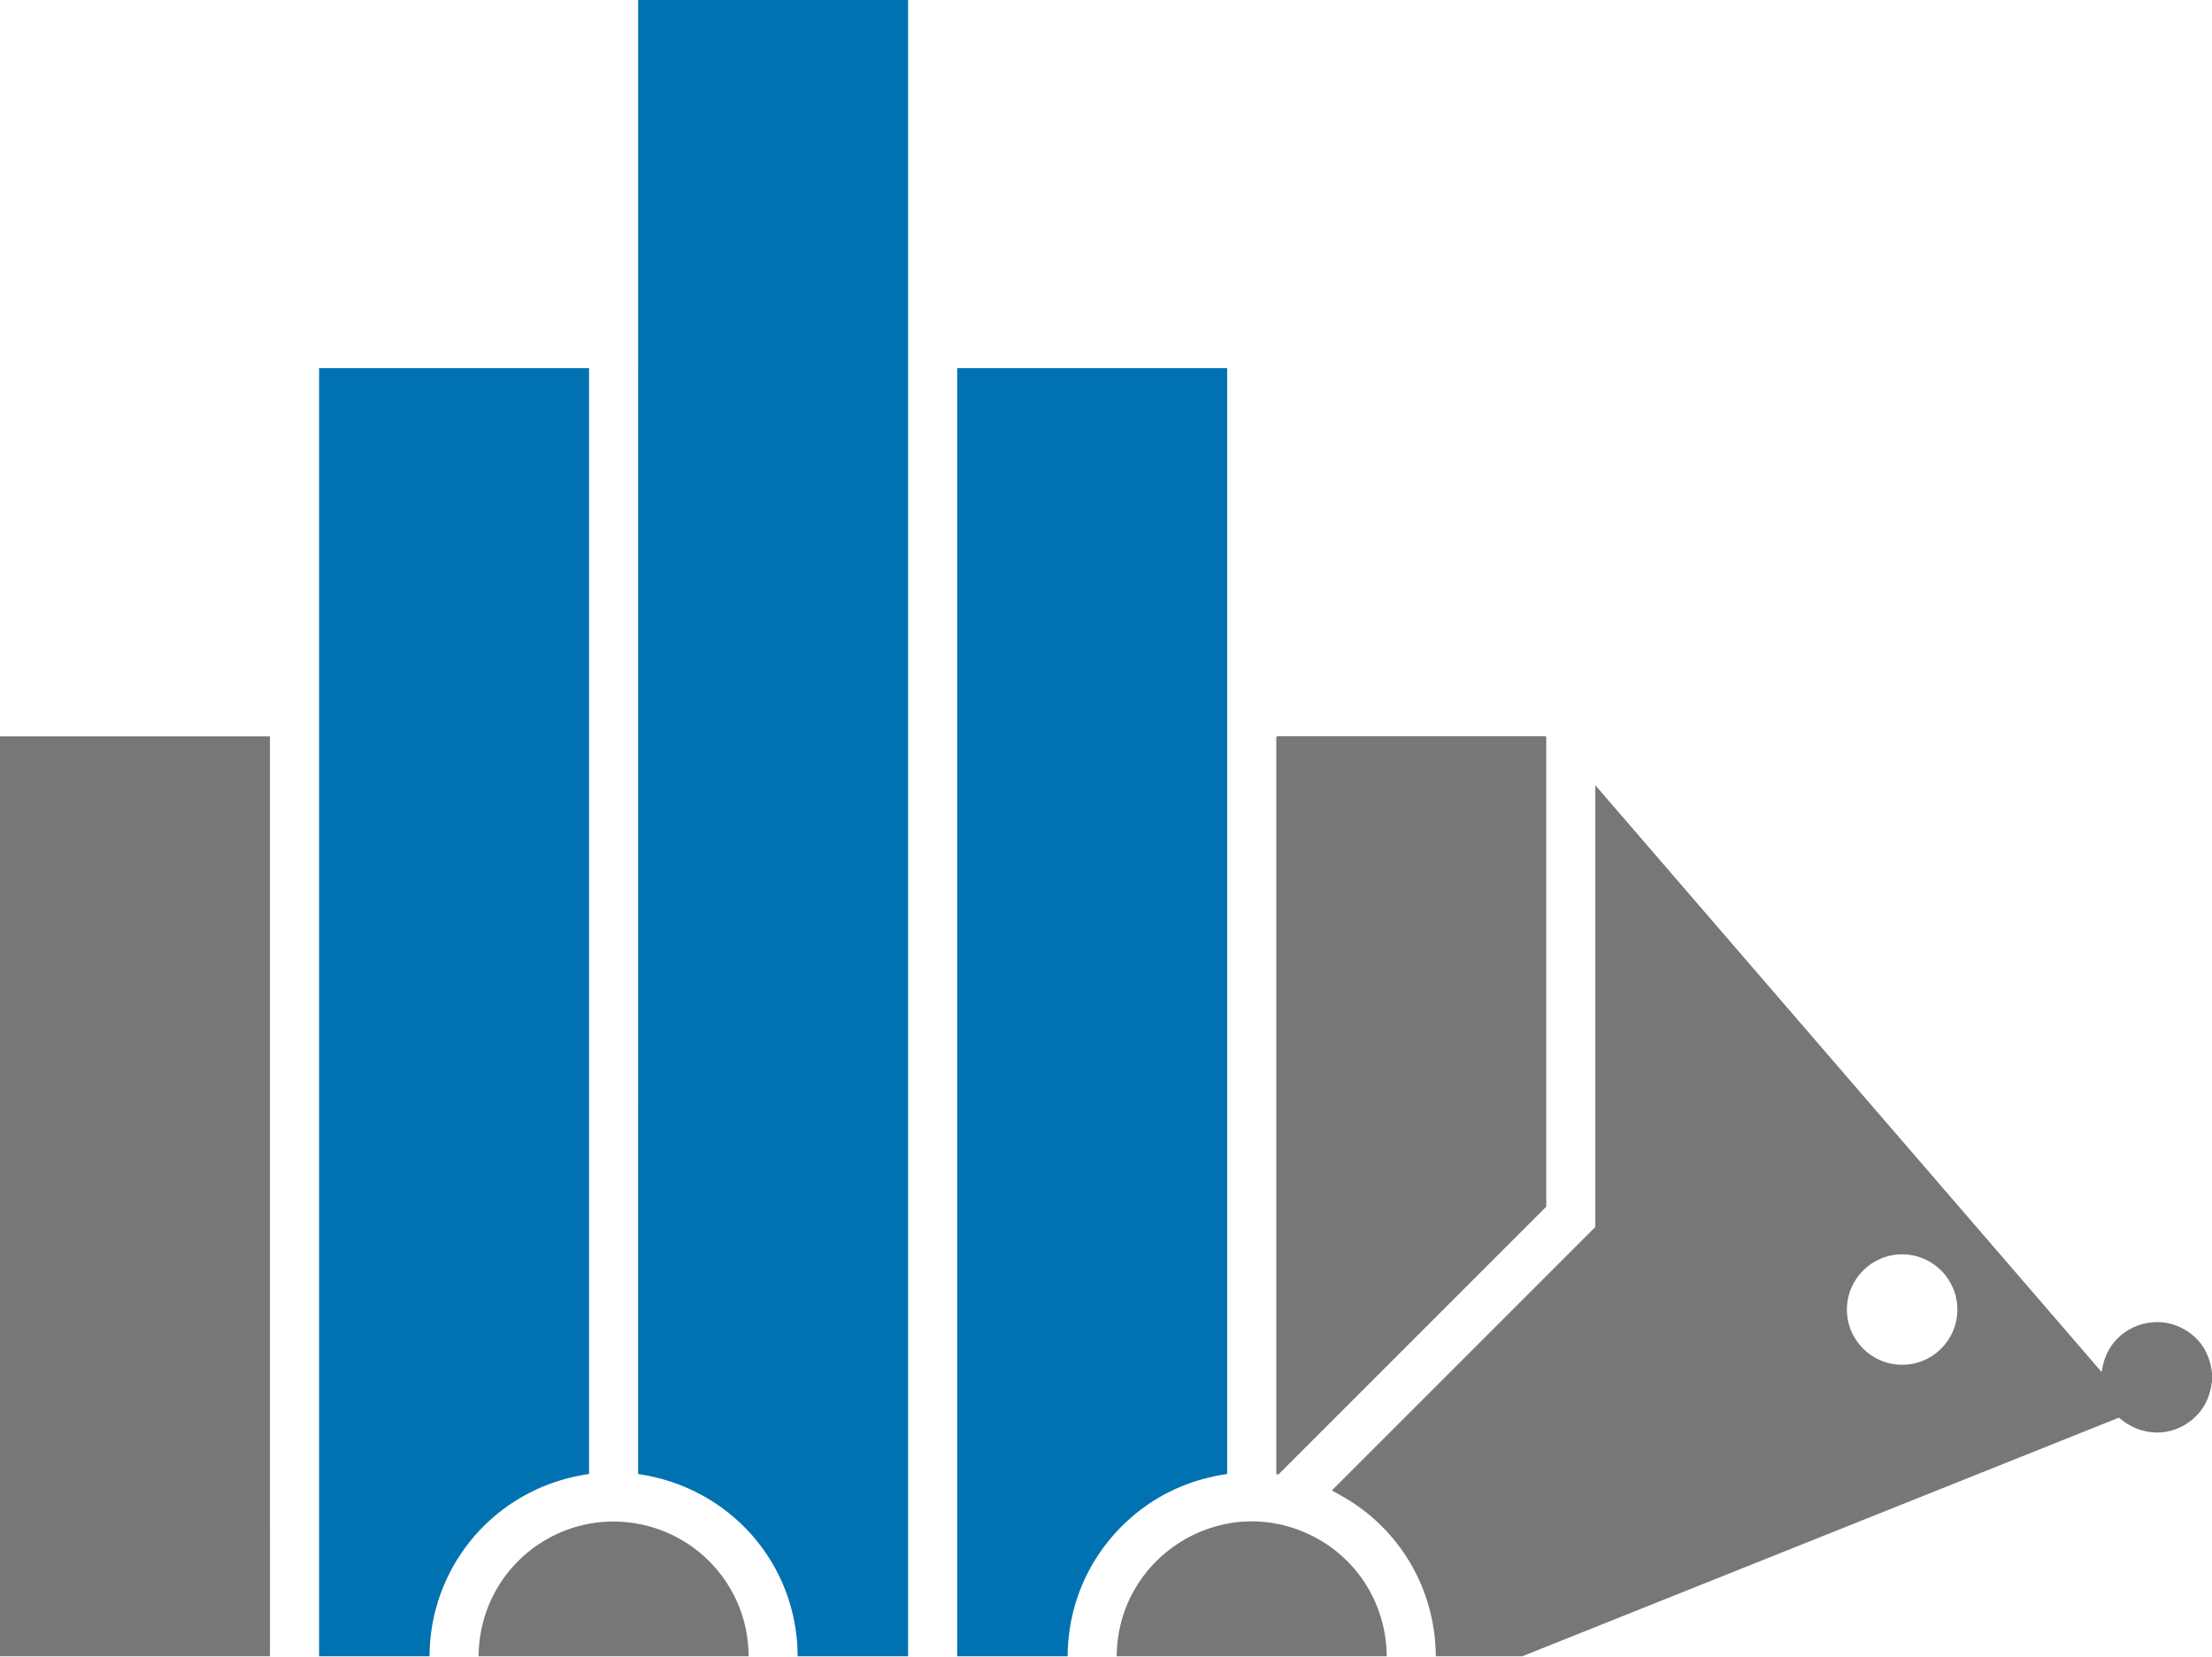
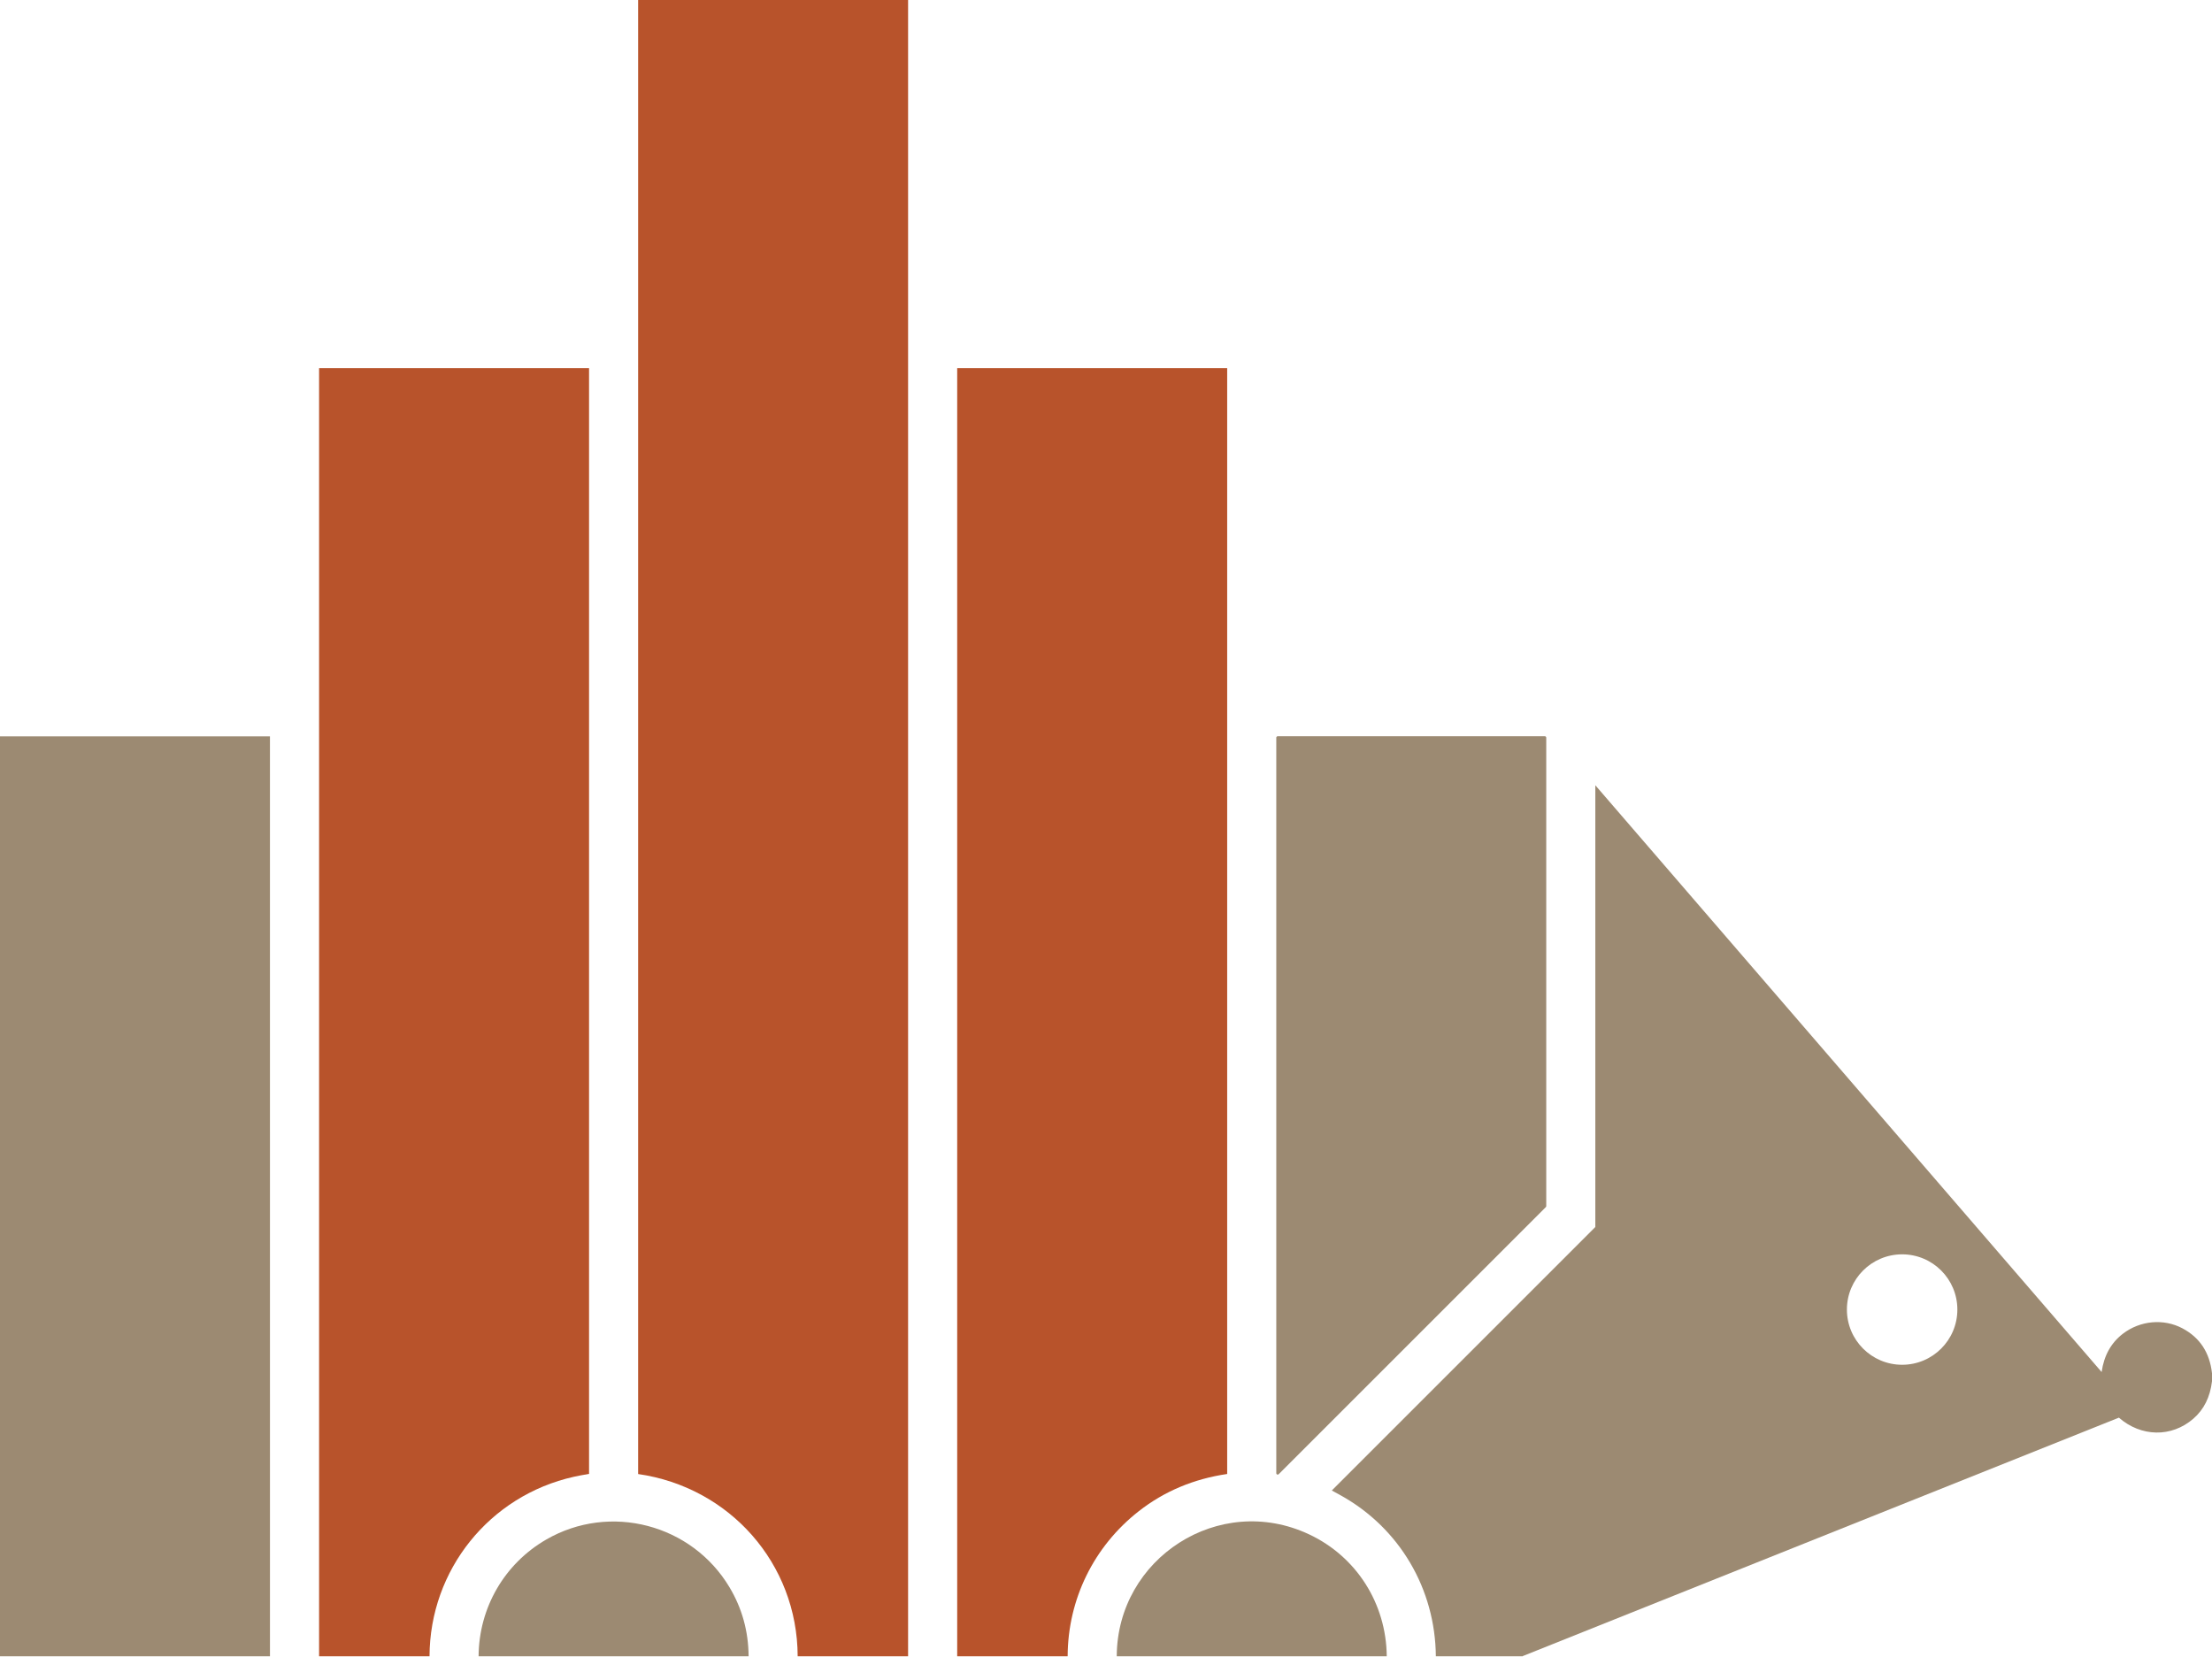
- <svg xmlns="http://www.w3.org/2000/svg" version="1.1" viewBox="0.00 0.00 1800.00 1348.00">
-   <path fill="#0072b2" d="   M 738.95 0.00   L 738.96 1348.00   L 649.10 1348.00   C 648.87 1272.41 593.70 1210.35 519.27 1199.65   L 519.28 0.00   L 738.95 0.00   Z" />
-   <path fill="#0072b2" d="   M 349.52 1348.00   L 259.65 1348.00   L 259.65 299.60   L 479.34 299.60   L 479.34 1199.52   Q 471.85 1200.80 466.90 1201.90   C 398.31 1217.26 349.76 1277.64 349.52 1348.00   Z" />
-   <path fill="#0072b2" d="   M 868.79 1348.00   L 778.91 1348.00   L 778.91 299.61   L 998.61 299.61   L 998.61 1199.61   Q 957.72 1205.61 926.65 1229.92   C 890.13 1258.49 868.95 1301.56 868.79 1348.00   Z" />
-   <path fill="#777777" d="   M 219.69 1348.00   L 0.00 1348.00   L 0.00 599.26   L 219.67 599.29   L 219.69 1348.00   Z" />
-   <path fill="#777777" d="   M 1258.25 600.33   L 1258.25 981.58   A 1.15 1.15 0.0 0 1 1257.91 982.40   L 1040.53 1199.78   A 1.15 1.15 0.0 0 1 1038.57 1198.96   L 1038.57 600.33   A 1.15 1.15 0.0 0 1 1039.72 599.18   L 1257.10 599.18   A 1.15 1.15 0.0 0 1 1258.25 600.33   Z" />
-   <path fill="#777777" d="   M 1800.00 1117.65   L 1800.00 1124.14   Q 1797.74 1143.40 1784.83 1154.60   C 1766.98 1170.09 1742.19 1169.46 1724.25 1153.77   Q 1481.71 1250.73 1239.21 1347.78   A 0.22 0.01 -52.2 0 0 1239.08 1347.93   Q 1239.05 1347.96 1239.02 1348.00   L 1168.41 1348.00   C 1167.96 1293.18 1138.95 1243.82 1091.46 1217.28   Q 1087.61 1215.13 1083.75 1213.05   L 1298.18 998.62   L 1298.19 639.09   L 1710.12 1116.56   A 0.05 0.04 28.8 0 0 1710.20 1116.54   Q 1713.05 1096.60 1727.45 1085.51   C 1741.43 1074.74 1760.66 1072.90 1776.07 1081.15   Q 1797.20 1092.46 1800.00 1117.65   Z   M 1592.79 1065.79   A 44.94 44.94 0.0 0 0 1547.85 1020.85   A 44.94 44.94 0.0 0 0 1502.91 1065.79   A 44.94 44.94 0.0 0 0 1547.85 1110.73   A 44.94 44.94 0.0 0 0 1592.79 1065.79   Z" />
-   <path fill="#777777" d="   M 609.18 1348.00   L 389.45 1348.00   C 389.69 1308.45 410.49 1272.63 444.48 1252.97   C 496.45 1222.92 563.04 1240.55 593.65 1291.85   Q 608.95 1317.49 609.18 1348.00   Z" />
-   <path fill="#777777" d="   M 1128.46 1348.00   L 908.74 1348.00   C 909.05 1268.15 992.06 1214.36 1065.26 1248.74   C 1103.80 1266.84 1128.09 1305.06 1128.46 1348.00   Z" />
+ <svg xmlns="http://www.w3.org/2000/svg" id="Layer_1" version="1.1" viewBox="0 0 1800 1348">
+   <defs>
+     <style>
+       .st0 {
+         fill: #b8532b;
+       }
+ 
+       .st1 {
+         fill: #9c8a72;
+       }
+     </style>
+   </defs>
+   <path class="st0" d="M738.95,0v1348s-89.85,0-89.85,0c-.23-75.59-55.4-137.65-129.83-148.35V0h219.68Z" />
+   <path class="st0" d="M349.52,1348h-89.87V299.6h219.69v899.92c-4.99.85-9.14,1.65-12.44,2.38-68.59,15.36-117.14,75.74-117.38,146.1Z" />
+   <path class="st0" d="M868.79,1348h-89.88V299.61h219.7v900c-27.26,4-51.25,14.1-71.96,30.31-36.52,28.57-57.7,71.64-57.86,118.08Z" />
+   <path class="st1" d="M219.69,1348H0v-748.74l219.67.03.02,748.71Z" />
+   <path class="st1" d="M1258.25,600.33v381.25c0,.31-.12.6-.34.82l-217.38,217.38c-.45.45-1.18.44-1.63,0-.21-.22-.33-.51-.33-.81v-598.63c0-.64.51-1.15,1.15-1.15h217.38c.64,0,1.15.51,1.15,1.15h0Z" />
+   <path class="st1" d="M1800,1117.65v6.49c-1.51,12.84-6.56,22.99-15.17,30.46-17.85,15.49-42.64,14.86-60.58-.83-161.69,64.64-323.37,129.31-485.04,194.01,0-.01-.06.06-.13.15-.02.02-.04.04-.06.07h-70.61c-.45-54.82-29.46-104.18-76.95-130.72-2.57-1.43-5.14-2.84-7.71-4.23l214.43-214.43v-359.53s411.94,477.47,411.94,477.47c.02.02.05.02.07,0,0,0,.01-.02.01-.03,1.9-13.29,7.65-23.64,17.25-31.03,13.98-10.77,33.21-12.61,48.62-4.36,14.09,7.54,22.06,19.71,23.93,36.5ZM1592.79,1065.79c0-24.82-20.12-44.94-44.94-44.94h0c-24.82,0-44.94,20.12-44.94,44.94h0c0,24.82,20.12,44.94,44.94,44.94s44.94-20.12,44.94-44.94h0Z" />
+   <path class="st1" d="M609.18,1348h-219.73c.24-39.55,21.04-75.37,55.03-95.03,51.97-30.05,118.56-12.42,149.17,38.88,10.2,17.09,15.38,35.81,15.53,56.15Z" />
+   <path class="st1" d="M1128.46,1348h-219.72c.31-79.85,83.32-133.64,156.52-99.26,38.54,18.1,62.83,56.32,63.2,99.26Z" />
</svg>
